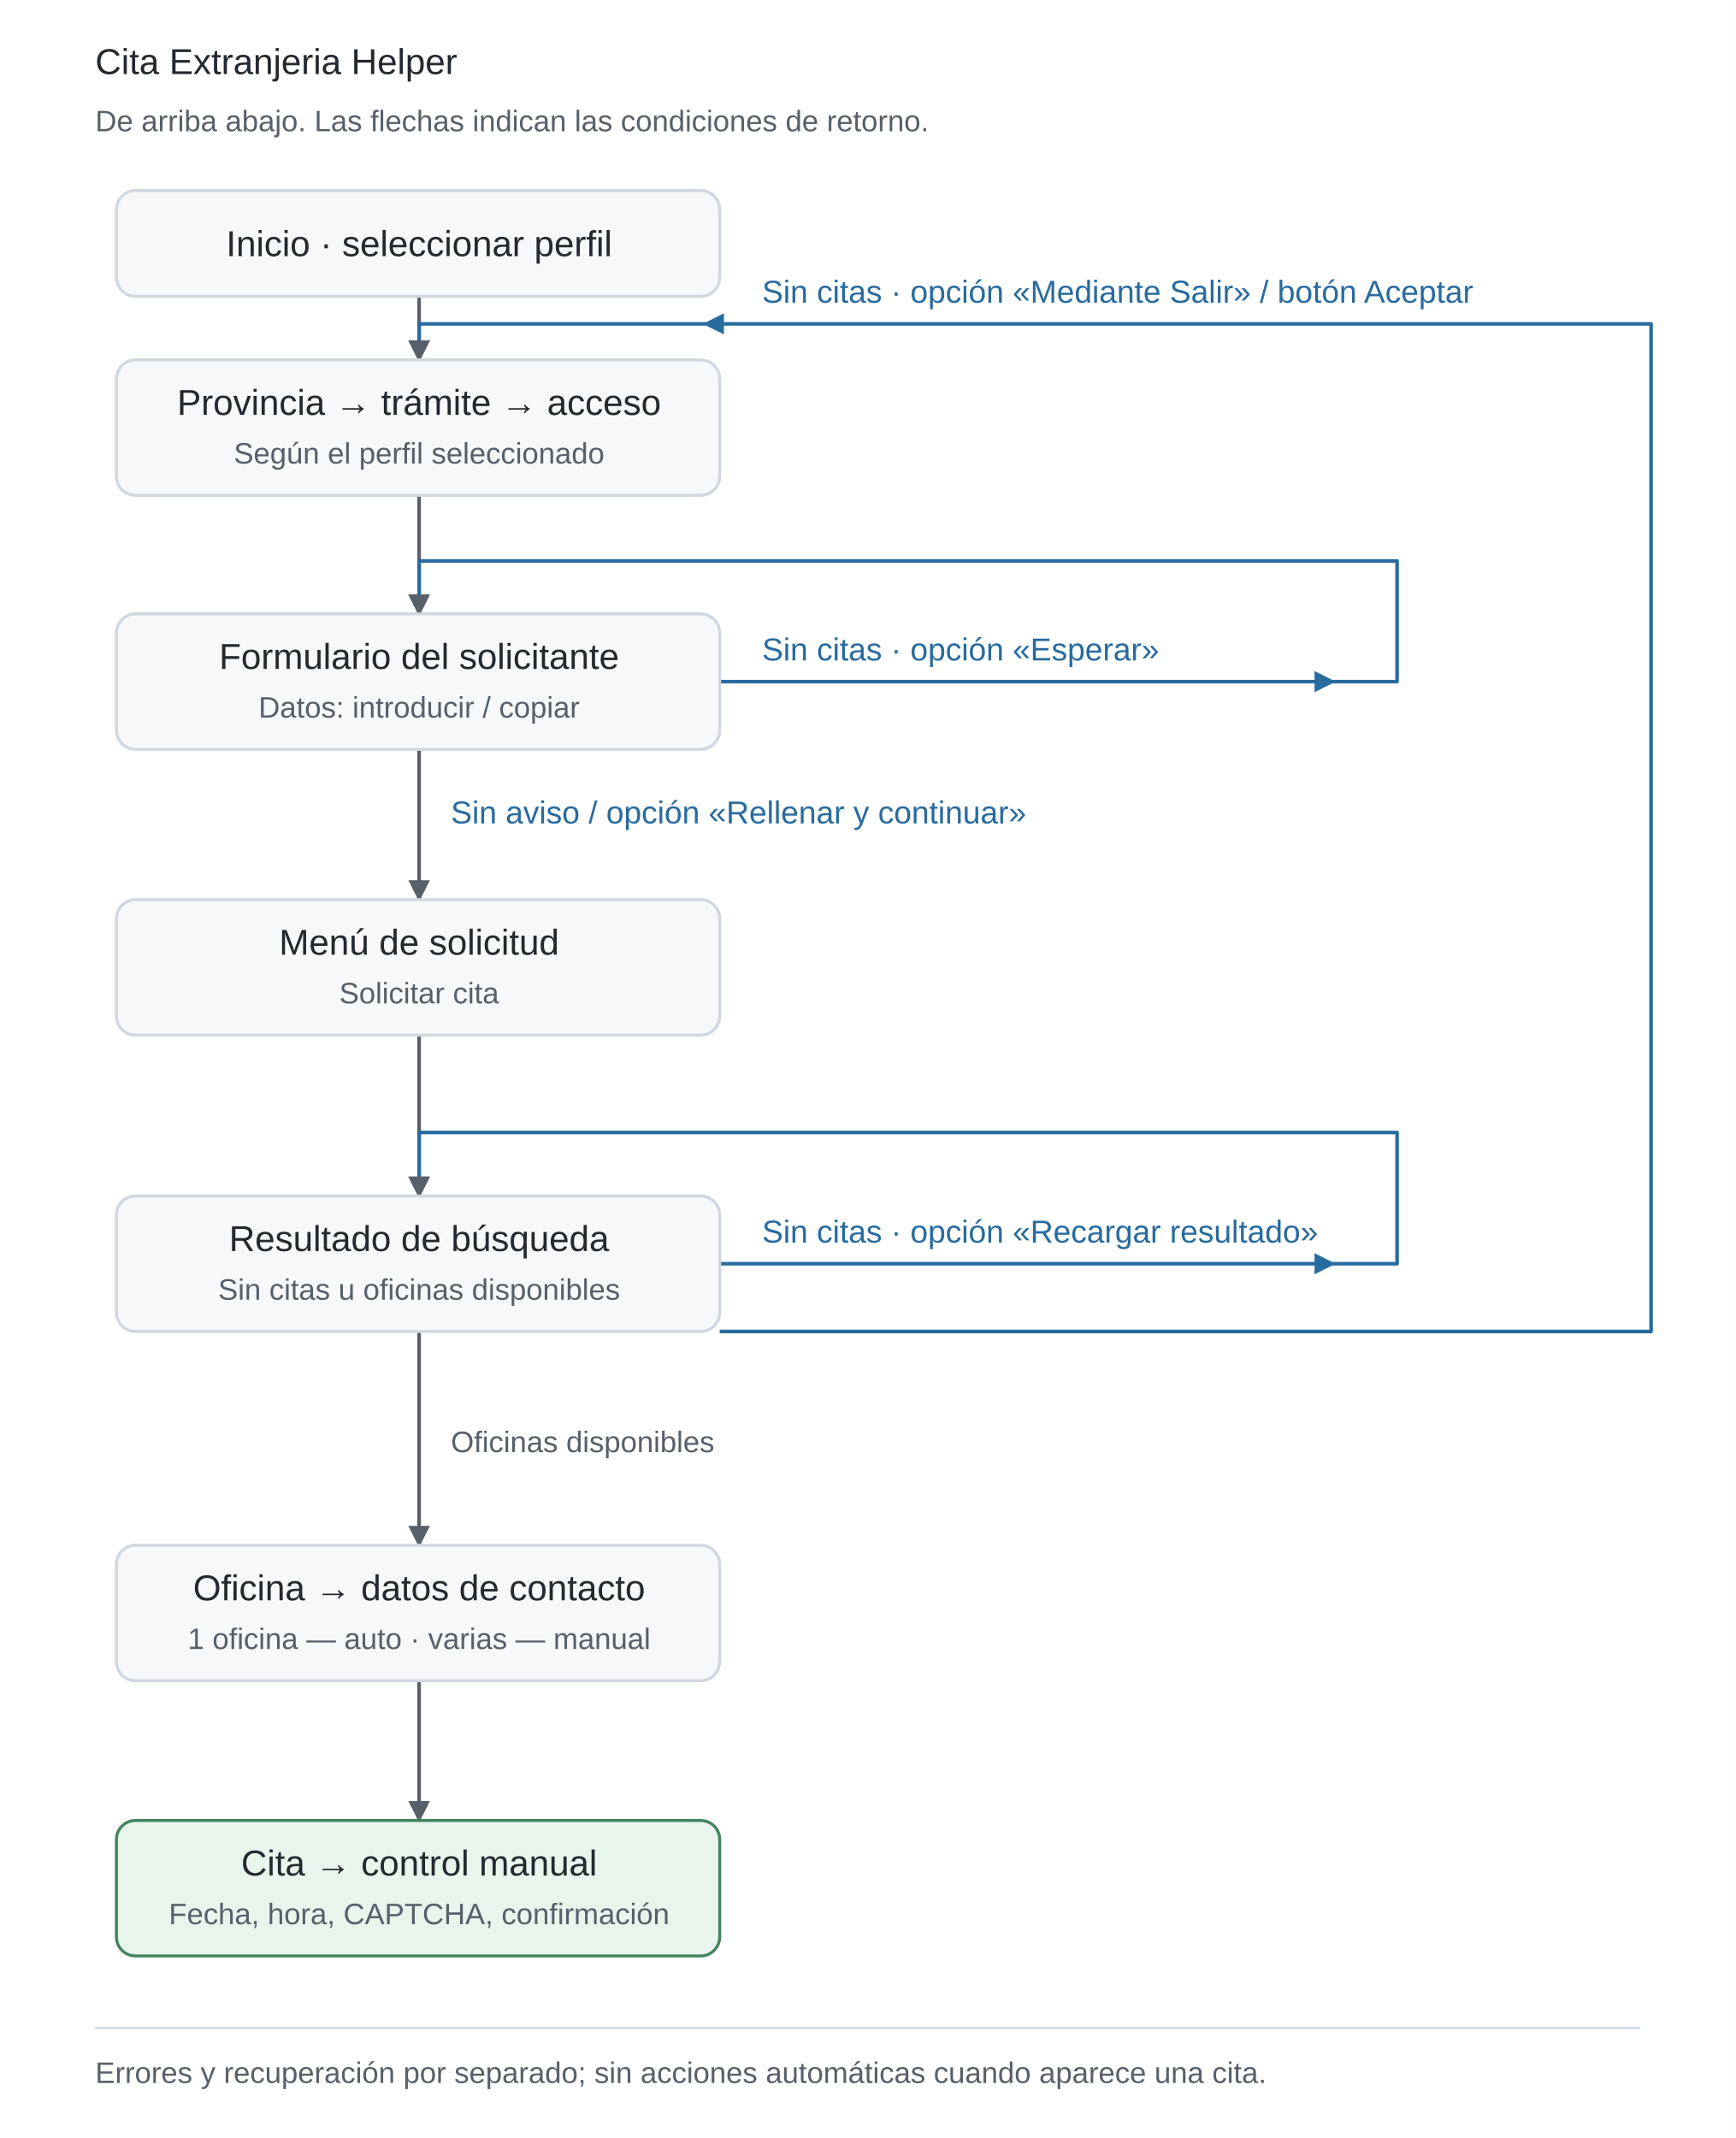
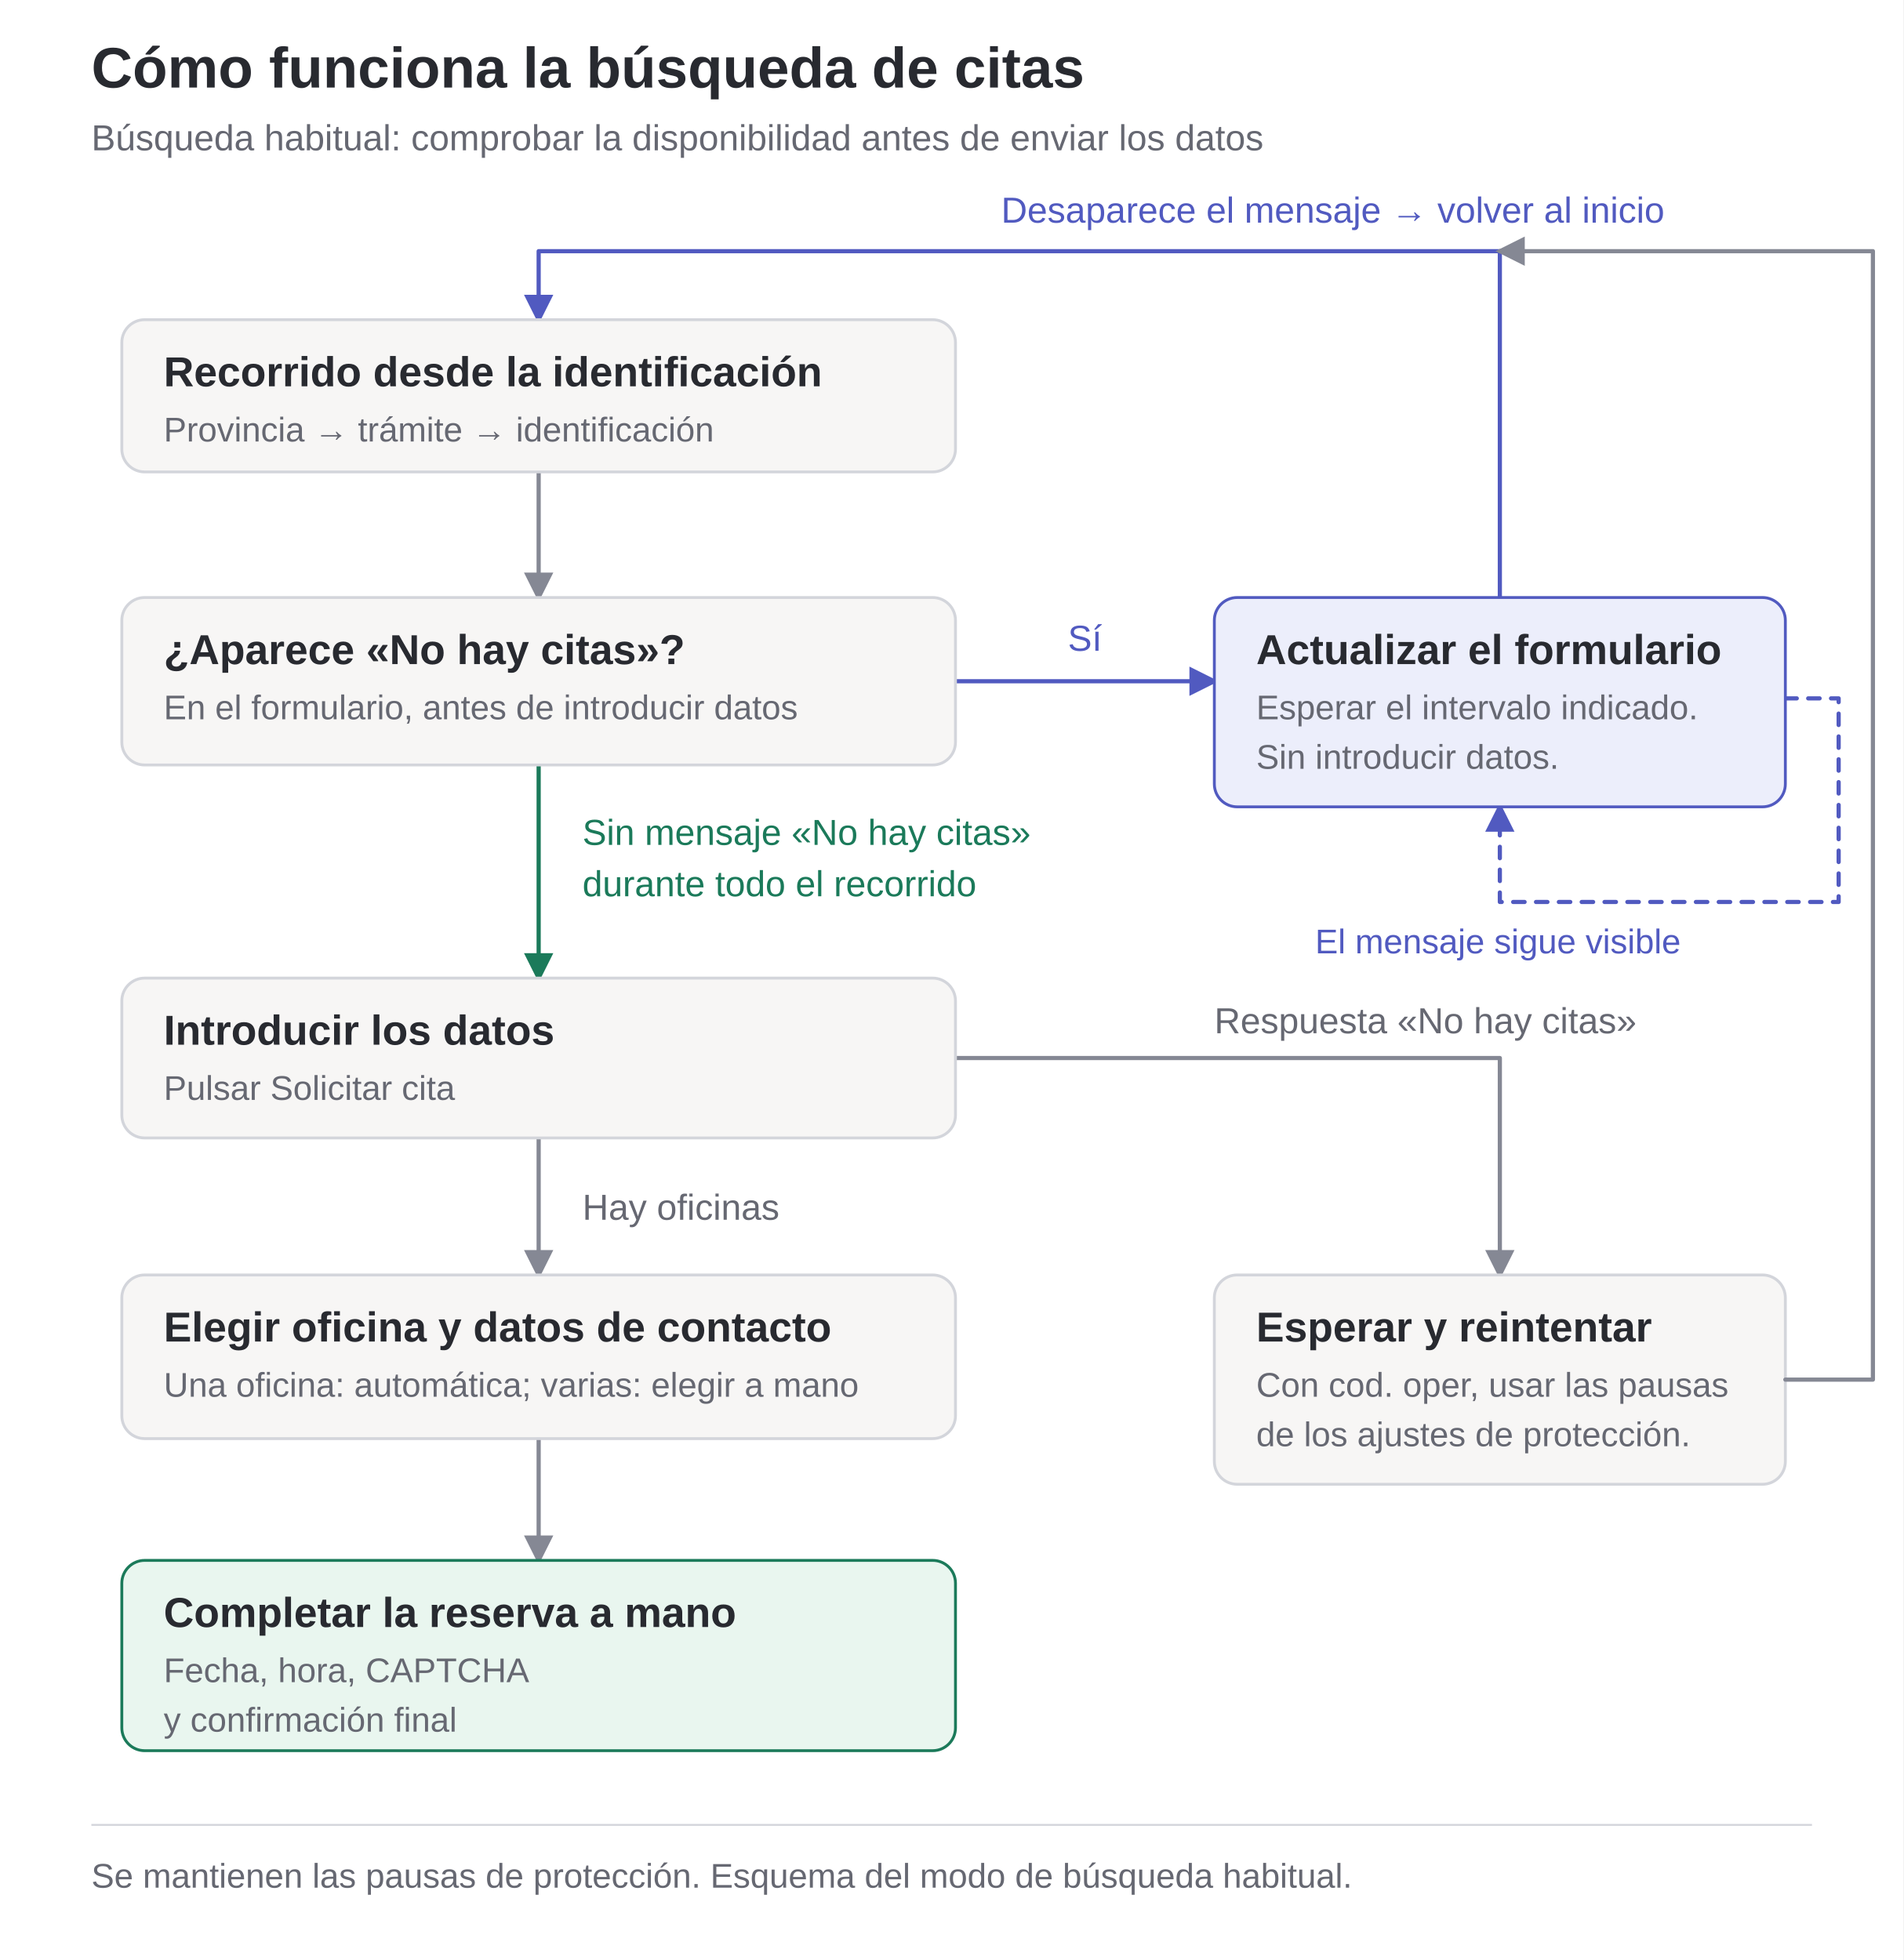
- <svg xmlns="http://www.w3.org/2000/svg" width="820" height="1010" viewBox="0 0 820 1010" role="img" aria-labelledby="title desc">
+ <svg xmlns="http://www.w3.org/2000/svg" role="img" aria-labelledby="title desc" width="1000" height="1030" viewBox="0 0 1000 1030">
  <defs>
-     <marker id="arrow" viewBox="0 0 10 10" refX="9" refY="5" markerWidth="6" markerHeight="6" orient="auto">
-       <path d="M0 0L10 5L0 10" fill="#57606a" />
+     <marker id="normal" viewBox="0 0 10 10" refX="8.5" refY="5" markerWidth="7" markerHeight="7" orient="auto">
+       <path d="M0 0L10 5L0 10Z" fill="#858894" />
    </marker>
-     <style>text{font-family:Arial,sans-serif;fill:#24292f;font-size:17px}.small{font-size:14px;fill:#57606a}.option{font-size:15px;fill:#286b9f}.edge{fill:none;stroke:#57606a;stroke-width:1.7;marker-end:url(#arrow);stroke-linejoin:round}.loop{stroke:#286b9f}.box{fill:#f6f8fa;stroke:#d0d7de;stroke-width:1.4}</style>
+     <marker id="accent" viewBox="0 0 10 10" refX="8.5" refY="5" markerWidth="7" markerHeight="7" orient="auto">
+       <path d="M0 0L10 5L0 10Z" fill="#515AC0" />
+     </marker>
+     <marker id="green" viewBox="0 0 10 10" refX="8.5" refY="5" markerWidth="7" markerHeight="7" orient="auto">
+       <path d="M0 0L10 5L0 10Z" fill="#1B7A5A" />
+     </marker>
  </defs>
-   <rect width="820" height="1010" fill="#ffffff" />
-   <text x="45" y="35" class="" text-anchor="start">Cita Extranjeria Helper</text>
-   <text x="45" y="62" class="small" text-anchor="start">De arriba abajo. Las flechas indican las condiciones de retorno.</text>
-   <path class="edge" d="M198 140V170" />
-   <path class="edge" d="M198 234V290" />
-   <path class="edge" d="M198 354V425" />
-   <path class="edge" d="M198 489V565" />
-   <path class="edge" d="M198 629V730" />
-   <path class="edge" d="M198 794V860" />
-   <path class="edge loop" d="M340 322H660V265H198V290" />
-   <path class="edge loop" d="M340 597H660V535H198V565" />
-   <path class="edge loop" d="M340 629H780V153H198V170" />
-   <rect x="55" y="90" width="285" height="50" rx="9" class="box" />
-   <text x="198" y="121" class="" text-anchor="middle">Inicio · seleccionar perfil</text>
-   <rect x="55" y="170" width="285" height="64" rx="9" class="box" />
-   <text x="198" y="196" class="" text-anchor="middle">Provincia → trámite → acceso</text>
-   <text x="198" y="219" class="small" text-anchor="middle">Según el perfil seleccionado</text>
-   <rect x="55" y="290" width="285" height="64" rx="9" class="box" />
-   <text x="198" y="316" class="" text-anchor="middle">Formulario del solicitante</text>
-   <text x="198" y="339" class="small" text-anchor="middle">Datos: introducir / copiar</text>
-   <rect x="55" y="425" width="285" height="64" rx="9" class="box" />
-   <text x="198" y="451" class="" text-anchor="middle">Menú de solicitud</text>
-   <text x="198" y="474" class="small" text-anchor="middle">Solicitar cita</text>
-   <rect x="55" y="565" width="285" height="64" rx="9" class="box" />
-   <text x="198" y="591" class="" text-anchor="middle">Resultado de búsqueda</text>
-   <text x="198" y="614" class="small" text-anchor="middle">Sin citas u oficinas disponibles</text>
-   <rect x="55" y="730" width="285" height="64" rx="9" class="box" />
-   <text x="198" y="756" class="" text-anchor="middle">Oficina → datos de contacto</text>
-   <text x="198" y="779" class="small" text-anchor="middle">1 oficina — auto · varias — manual</text>
-   <rect x="55" y="860" width="285" height="64" rx="9" class="box" style="fill:#e8f5ec;stroke:#41845e" />
-   <text x="198" y="886" class="" text-anchor="middle">Cita → control manual</text>
-   <text x="198" y="909" class="small" text-anchor="middle">Fecha, hora, CAPTCHA, confirmación</text>
-   <text x="360" y="312" class="option" text-anchor="start">Sin citas · opción «Esperar»</text>
-   <text x="213" y="389" class="option" text-anchor="start">Sin aviso / opción «Rellenar y continuar»</text>
-   <text x="360" y="587" class="option" text-anchor="start">Sin citas · opción «Recargar resultado»</text>
-   <text x="360" y="143" class="option" text-anchor="start">Sin citas · opción «Mediante Salir» / botón Aceptar</text>
-   <path d="M621 317L631 322L621 327Z" fill="#286b9f" />
-   <path d="M621 592L631 597L621 602Z" fill="#286b9f" />
-   <path d="M342 148L332 153L342 158Z" fill="#286b9f" />
-   <text x="213" y="686" class="small" text-anchor="start">Oficinas disponibles</text>
-   <path d="M45 958H775" stroke="#d0d7de" />
-   <text x="45" y="984" class="small" text-anchor="start">Errores y recuperación por separado; sin acciones automáticas cuando aparece una cita.</text>
+   <rect width="1000" height="1030" fill="#FFFFFF" />
+   <text x="48" y="46" font-family="Arial, sans-serif" font-size="30" font-weight="600" fill="#282A30" text-anchor="start">Cómo funciona la búsqueda de citas</text>
+   <text x="48" y="79" font-family="Arial, sans-serif" font-size="19" font-weight="400" fill="#666872" text-anchor="start">Búsqueda habitual: comprobar la disponibilidad antes de enviar los datos</text>
+   <path d="M788 314V132H283V168" fill="none" stroke="#515AC0" stroke-width="2.2" stroke-linecap="round" stroke-linejoin="round" marker-end="url(#accent)" />
+   <text x="526" y="117" font-family="Arial, sans-serif" font-size="19" font-weight="400" fill="#515AC0" text-anchor="start">Desaparece el mensaje → volver al inicio</text>
+   <path d="M283 248V314" fill="none" stroke="#858894" stroke-width="2.2" stroke-linecap="round" stroke-linejoin="round" marker-end="url(#normal)" />
+   <path d="M502 358H638" fill="none" stroke="#515AC0" stroke-width="2.2" stroke-linecap="round" stroke-linejoin="round" marker-end="url(#accent)" />
+   <text x="570" y="342" font-family="Arial, sans-serif" font-size="19" font-weight="400" fill="#515AC0" text-anchor="middle">Sí</text>
+   <path d="M938 367H966V474H788V424" fill="none" stroke="#515AC0" stroke-width="2.2" stroke-linecap="round" stroke-linejoin="round" marker-end="url(#accent)" stroke-dasharray="6 6" />
+   <text x="787" y="501" font-family="Arial, sans-serif" font-size="18" font-weight="400" fill="#515AC0" text-anchor="middle">El mensaje sigue visible</text>
+   <path d="M283 402V514" fill="none" stroke="#1B7A5A" stroke-width="2.2" stroke-linecap="round" stroke-linejoin="round" marker-end="url(#green)" />
+   <text x="306" y="444" font-family="Arial, sans-serif" font-size="19" font-weight="400" fill="#1B7A5A" text-anchor="start">Sin mensaje «No hay citas»</text>
+   <text x="306" y="471" font-family="Arial, sans-serif" font-size="19" font-weight="400" fill="#1B7A5A" text-anchor="start">durante todo el recorrido</text>
+   <path d="M283 598V670" fill="none" stroke="#858894" stroke-width="2.2" stroke-linecap="round" stroke-linejoin="round" marker-end="url(#normal)" />
+   <text x="306" y="641" font-family="Arial, sans-serif" font-size="19" font-weight="400" fill="#666872" text-anchor="start">Hay oficinas</text>
+   <path d="M502 556H788V670" fill="none" stroke="#858894" stroke-width="2.2" stroke-linecap="round" stroke-linejoin="round" marker-end="url(#normal)" />
+   <text x="638" y="543" font-family="Arial, sans-serif" font-size="19" font-weight="400" fill="#666872" text-anchor="start">Respuesta «No hay citas»</text>
+   <path d="M283 756V820" fill="none" stroke="#858894" stroke-width="2.2" stroke-linecap="round" stroke-linejoin="round" marker-end="url(#normal)" />
+   <rect x="64" y="168" width="438" height="80" rx="12" fill="#F7F6F5" stroke="#D3D5DB" stroke-width="1.5" />
+   <text x="86" y="203" font-family="Arial, sans-serif" font-size="22" font-weight="600" fill="#282A30" text-anchor="start">Recorrido desde la identificación</text>
+   <text x="86" y="232" font-family="Arial, sans-serif" font-size="18" font-weight="400" fill="#666872" text-anchor="start">Provincia → trámite → identificación</text>
+   <rect x="64" y="314" width="438" height="88" rx="12" fill="#F7F6F5" stroke="#D3D5DB" stroke-width="1.5" />
+   <text x="86" y="349" font-family="Arial, sans-serif" font-size="22" font-weight="600" fill="#282A30" text-anchor="start">¿Aparece «No hay citas»?</text>
+   <text x="86" y="378" font-family="Arial, sans-serif" font-size="18" font-weight="400" fill="#666872" text-anchor="start">En el formulario, antes de introducir datos</text>
+   <rect x="638" y="314" width="300" height="110" rx="12" fill="#ECEEFB" stroke="#515AC0" stroke-width="1.5" />
+   <text x="660" y="349" font-family="Arial, sans-serif" font-size="22" font-weight="600" fill="#282A30" text-anchor="start">Actualizar el formulario</text>
+   <text x="660" y="378" font-family="Arial, sans-serif" font-size="18" font-weight="400" fill="#666872" text-anchor="start">Esperar el intervalo indicado.</text>
+   <text x="660" y="404" font-family="Arial, sans-serif" font-size="18" font-weight="400" fill="#666872" text-anchor="start">Sin introducir datos.</text>
+   <rect x="64" y="514" width="438" height="84" rx="12" fill="#F7F6F5" stroke="#D3D5DB" stroke-width="1.5" />
+   <text x="86" y="549" font-family="Arial, sans-serif" font-size="22" font-weight="600" fill="#282A30" text-anchor="start">Introducir los datos</text>
+   <text x="86" y="578" font-family="Arial, sans-serif" font-size="18" font-weight="400" fill="#666872" text-anchor="start">Pulsar Solicitar cita</text>
+   <rect x="64" y="670" width="438" height="86" rx="12" fill="#F7F6F5" stroke="#D3D5DB" stroke-width="1.5" />
+   <text x="86" y="705" font-family="Arial, sans-serif" font-size="22" font-weight="600" fill="#282A30" text-anchor="start">Elegir oficina y datos de contacto</text>
+   <text x="86" y="734" font-family="Arial, sans-serif" font-size="18" font-weight="400" fill="#666872" text-anchor="start">Una oficina: automática; varias: elegir a mano</text>
+   <rect x="638" y="670" width="300" height="110" rx="12" fill="#F7F6F5" stroke="#D3D5DB" stroke-width="1.5" />
+   <text x="660" y="705" font-family="Arial, sans-serif" font-size="22" font-weight="600" fill="#282A30" text-anchor="start">Esperar y reintentar</text>
+   <text x="660" y="734" font-family="Arial, sans-serif" font-size="18" font-weight="400" fill="#666872" text-anchor="start">Con cod. oper, usar las pausas</text>
+   <text x="660" y="760" font-family="Arial, sans-serif" font-size="18" font-weight="400" fill="#666872" text-anchor="start">de los ajustes de protección.</text>
+   <path d="M938 725H984V132H788" fill="none" stroke="#858894" stroke-width="2.2" stroke-linecap="round" stroke-linejoin="round" marker-end="url(#normal)" />
+   <rect x="64" y="820" width="438" height="100" rx="12" fill="#E9F6EF" stroke="#1B7A5A" stroke-width="1.5" />
+   <text x="86" y="855" font-family="Arial, sans-serif" font-size="22" font-weight="600" fill="#282A30" text-anchor="start">Completar la reserva a mano</text>
+   <text x="86" y="884" font-family="Arial, sans-serif" font-size="18" font-weight="400" fill="#666872" text-anchor="start">Fecha, hora, CAPTCHA</text>
+   <text x="86" y="910" font-family="Arial, sans-serif" font-size="18" font-weight="400" fill="#666872" text-anchor="start">y confirmación final</text>
+   <path d="M48 959H952" stroke="#D3D5DB" />
+   <text x="48" y="992" font-family="Arial, sans-serif" font-size="18" font-weight="400" fill="#666872" text-anchor="start">Se mantienen las pausas de protección. Esquema del modo de búsqueda habitual.</text>
</svg>
